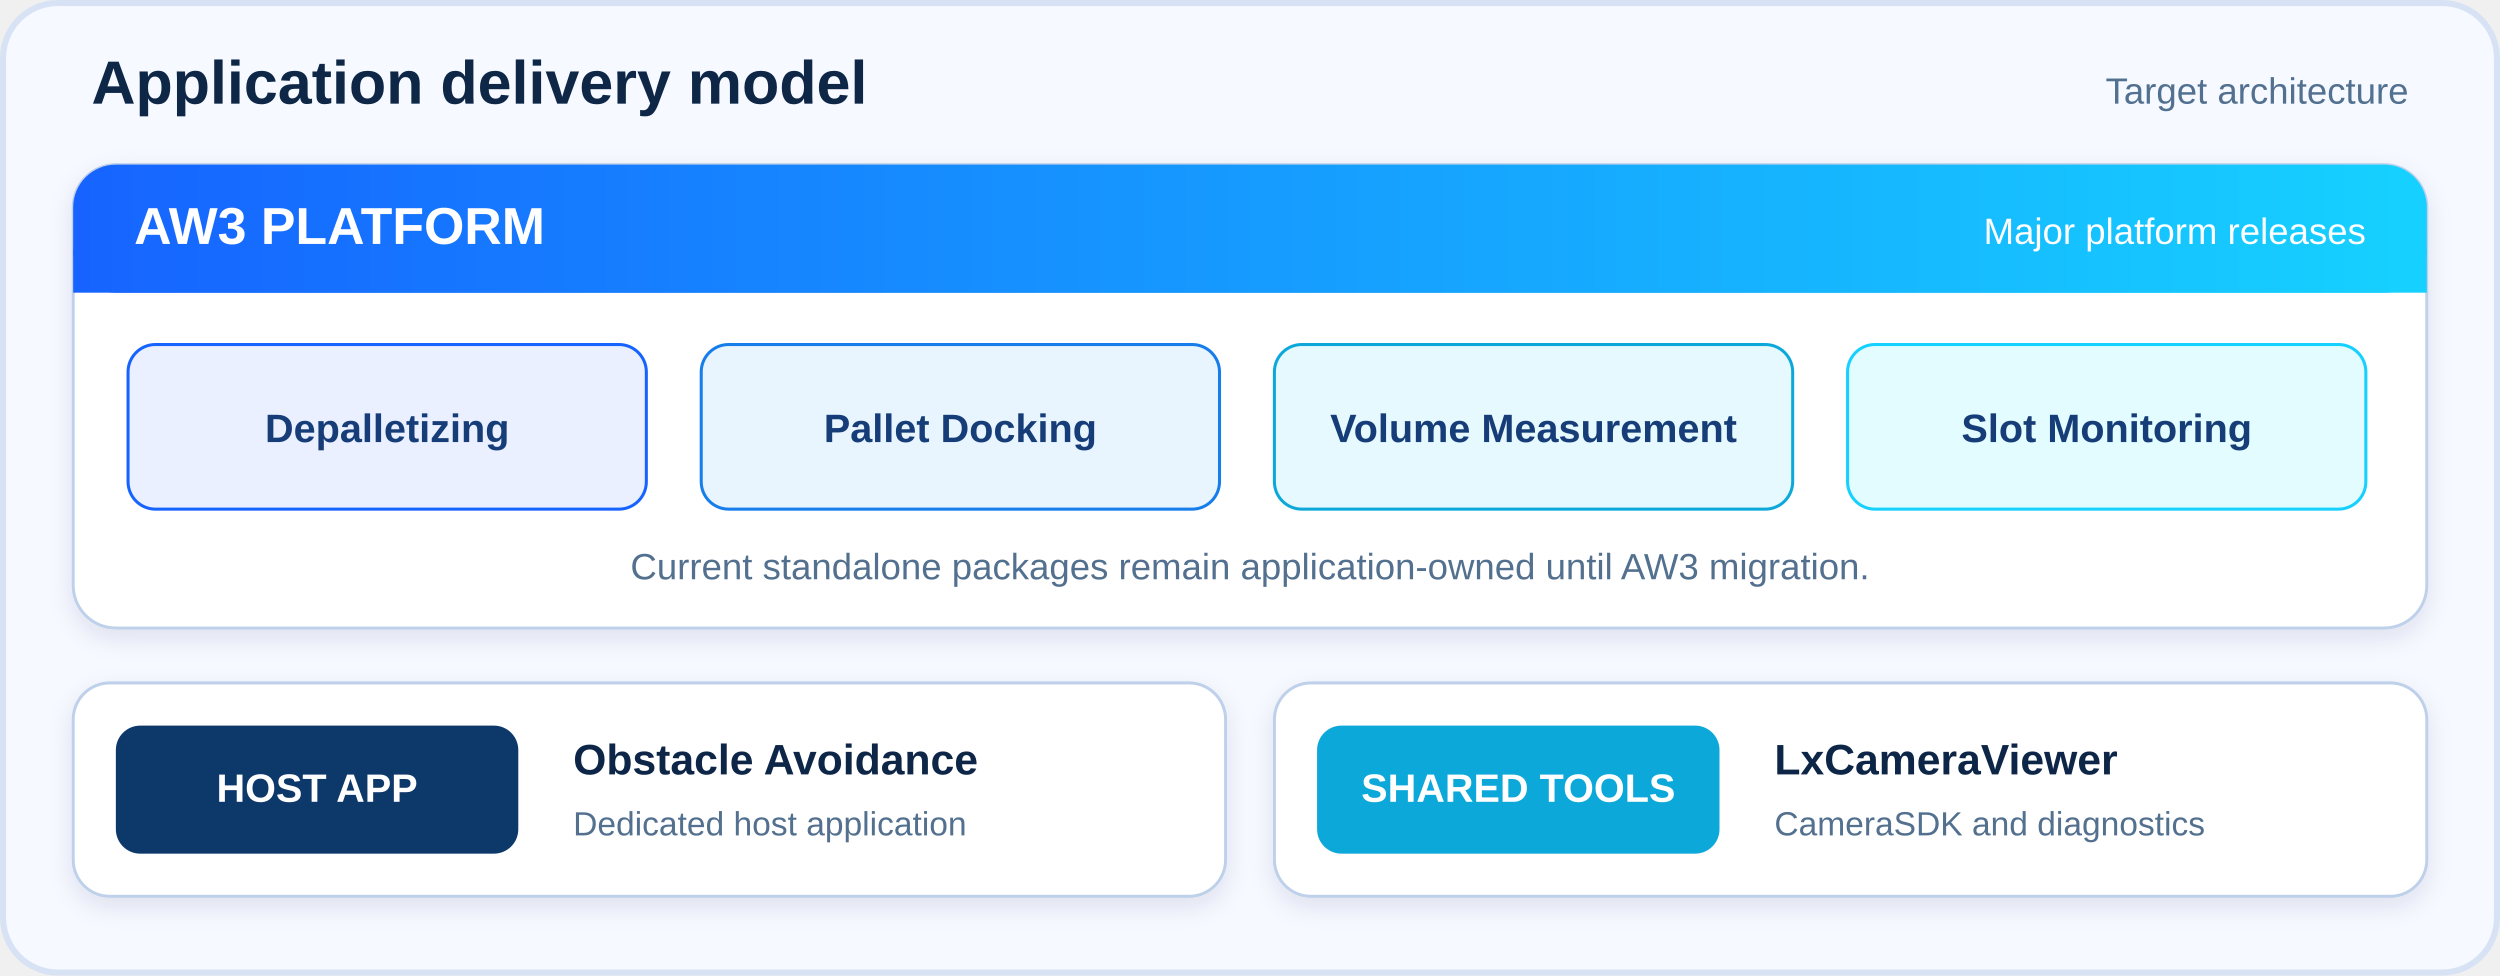
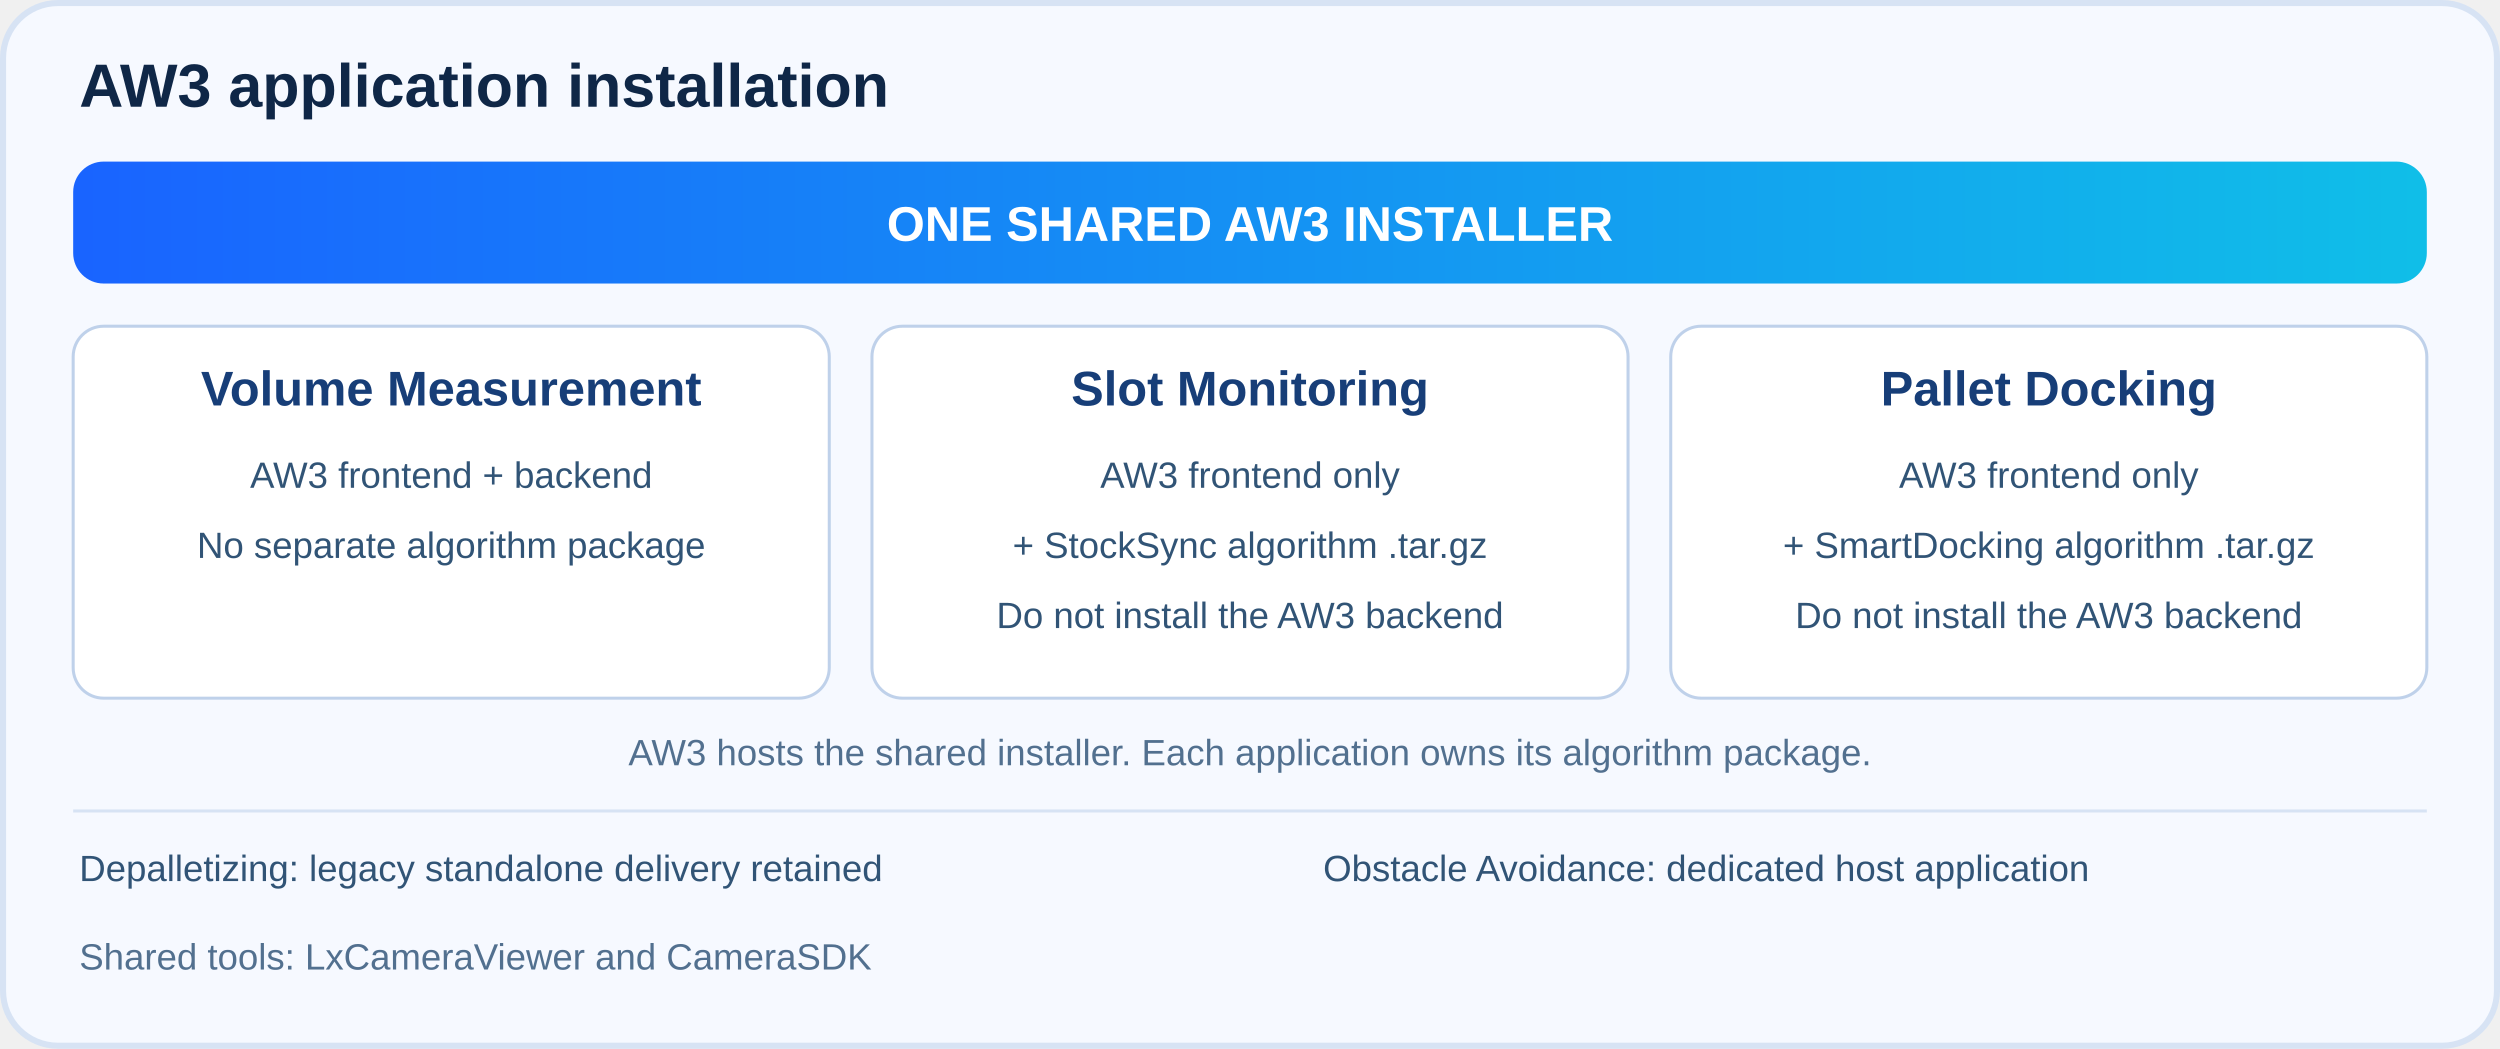
- <svg xmlns="http://www.w3.org/2000/svg" width="820" height="320" viewBox="0 0 820 320" role="img" aria-labelledby="title desc">
+ <svg xmlns="http://www.w3.org/2000/svg" width="820" height="344" viewBox="0 0 820 344" role="img" aria-labelledby="title desc">
  <defs>
-     <linearGradient id="header" x1="0" y1="0" x2="1" y2="0">
+     <linearGradient id="brand" x1="0" y1="0" x2="1" y2="0">
      <stop offset="0" stop-color="#1964FF" />
-       <stop offset="1" stop-color="#15D1FF" />
+       <stop offset="1" stop-color="#10BEE8" />
    </linearGradient>
-     <filter id="shadow" x="-10%" y="-20%" width="120%" height="150%">
-       <feDropShadow dx="0" dy="3" stdDeviation="4" flood-color="#0F2747" flood-opacity="0.10" />
-     </filter>
  </defs>
-   <rect x="1" y="1" width="818" height="318" rx="18" fill="#F6F9FF" stroke="#D7E3F4" stroke-width="2" />
-   <text x="30" y="34" fill="#0F2747" font-family="Arial, Helvetica, sans-serif" font-size="20" font-weight="700">Application delivery model</text>
-   <text x="790" y="34" fill="#52708F" text-anchor="end" font-family="Arial, Helvetica, sans-serif" font-size="12">Target architecture</text>
-   <g filter="url(#shadow)">
-     <rect x="24" y="54" width="772" height="152" rx="14" fill="#FFFFFF" stroke="#BFD1EA" />
-     <rect x="24" y="54" width="772" height="42" rx="14" fill="url(#header)" />
-     <path d="M24 82v14h772V82" fill="url(#header)" />
-     <text x="44" y="80" fill="#FFFFFF" font-family="Arial, Helvetica, sans-serif" font-size="17" font-weight="700">AW3 PLATFORM</text>
-     <text x="776" y="80" fill="#FFFFFF" text-anchor="end" font-family="Arial, Helvetica, sans-serif" font-size="12">Major platform releases</text>
-     <g font-family="Arial, Helvetica, sans-serif" font-size="13" font-weight="700" text-anchor="middle">
-       <rect x="42" y="113" width="170" height="54" rx="9" fill="#EAF0FF" stroke="#1964FF" />
-       <text x="127" y="145" fill="#173E78">Depalletizing</text>
-       <rect x="230" y="113" width="170" height="54" rx="9" fill="#E8F5FF" stroke="#167DEB" />
-       <text x="315" y="145" fill="#173E78">Pallet Docking</text>
-       <rect x="418" y="113" width="170" height="54" rx="9" fill="#E5F9FF" stroke="#10A8DA" />
-       <text x="503" y="145" fill="#173E78">Volume Measurement</text>
-       <rect x="606" y="113" width="170" height="54" rx="9" fill="#E2FCFF" stroke="#15D1FF" />
-       <text x="691" y="145" fill="#173E78">Slot Monitoring</text>
-     </g>
-     <text x="410" y="190" fill="#52708F" text-anchor="middle" font-family="Arial, Helvetica, sans-serif" font-size="12">Current standalone packages remain application-owned until AW3 migration.</text>
-   </g>
-   <g filter="url(#shadow)">
-     <rect x="24" y="224" width="378" height="70" rx="12" fill="#FFFFFF" stroke="#BFD1EA" />
-     <rect x="38" y="238" width="132" height="42" rx="8" fill="#11386B" />
-     <text x="104" y="263" fill="#FFFFFF" text-anchor="middle" font-family="Arial, Helvetica, sans-serif" font-size="13" font-weight="700">HOST APP</text>
-     <text x="188" y="254" fill="#0F2747" font-family="Arial, Helvetica, sans-serif" font-size="14" font-weight="700">Obstacle Avoidance</text>
-     <text x="188" y="274" fill="#52708F" font-family="Arial, Helvetica, sans-serif" font-size="11">Dedicated host application</text>
-   </g>
-   <g filter="url(#shadow)">
-     <rect x="418" y="224" width="378" height="70" rx="12" fill="#FFFFFF" stroke="#BFD1EA" />
-     <rect x="432" y="238" width="132" height="42" rx="8" fill="#10A8DA" />
-     <text x="498" y="263" fill="#FFFFFF" text-anchor="middle" font-family="Arial, Helvetica, sans-serif" font-size="13" font-weight="700">SHARED TOOLS</text>
-     <text x="582" y="254" fill="#0F2747" font-family="Arial, Helvetica, sans-serif" font-size="14" font-weight="700">LxCameraViewer</text>
-     <text x="582" y="274" fill="#52708F" font-family="Arial, Helvetica, sans-serif" font-size="11">CameraSDK and diagnostics</text>
+   <rect x="1" y="1" width="818" height="342" rx="18" fill="#F6F9FF" stroke="#D7E3F4" stroke-width="2" />
+   <g font-family="Arial, Helvetica, sans-serif">
+     <text x="26" y="35" font-size="20" font-weight="700" fill="#0F2747">AW3 application installation</text>
+     <rect x="24" y="53" width="772" height="40" rx="10" fill="url(#brand)" />
+     <text x="410" y="79" text-anchor="middle" font-size="16" font-weight="700" fill="white">ONE SHARED AW3 INSTALLER</text>
+     <rect x="24" y="107" width="248" height="122" rx="10" fill="white" stroke="#BFD1EA" />
+     <text x="148" y="133" text-anchor="middle" font-size="16" font-weight="700" fill="#173E78">Volume Measurement</text>
+     <text x="148" y="160" text-anchor="middle" font-size="12" fill="#315476">AW3 frontend + backend</text>
+     <text x="148" y="183" text-anchor="middle" font-size="12" fill="#315476">No separate algorithm package</text>
+     <rect x="286" y="107" width="248" height="122" rx="10" fill="white" stroke="#BFD1EA" />
+     <text x="410" y="133" text-anchor="middle" font-size="16" font-weight="700" fill="#173E78">Slot Monitoring</text>
+     <text x="410" y="160" text-anchor="middle" font-size="12" fill="#315476">AW3 frontend only</text>
+     <text x="410" y="183" text-anchor="middle" font-size="12" fill="#315476">+ StockSync algorithm .tar.gz</text>
+     <text x="410" y="206" text-anchor="middle" font-size="12" fill="#315476">Do not install the AW3 backend</text>
+     <rect x="548" y="107" width="248" height="122" rx="10" fill="white" stroke="#BFD1EA" />
+     <text x="672" y="133" text-anchor="middle" font-size="16" font-weight="700" fill="#173E78">Pallet Docking</text>
+     <text x="672" y="160" text-anchor="middle" font-size="12" fill="#315476">AW3 frontend only</text>
+     <text x="672" y="183" text-anchor="middle" font-size="12" fill="#315476">+ SmartDocking algorithm .tar.gz</text>
+     <text x="672" y="206" text-anchor="middle" font-size="12" fill="#315476">Do not install the AW3 backend</text>
+     <text x="410" y="251" text-anchor="middle" font-size="12" fill="#52708F">AW3 hosts the shared installer. Each application owns its algorithm package.</text>
+     <line x1="24" y1="266" x2="796" y2="266" stroke="#D7E3F4" />
+     <text x="26" y="289" font-size="12" fill="#315476">Depalletizing: legacy standalone delivery retained</text>
+     <text x="434" y="289" font-size="12" fill="#315476">Obstacle Avoidance: dedicated host application</text>
+     <text x="26" y="318" font-size="12" fill="#52708F">Shared tools: LxCameraViewer and CameraSDK</text>
  </g>
</svg>
